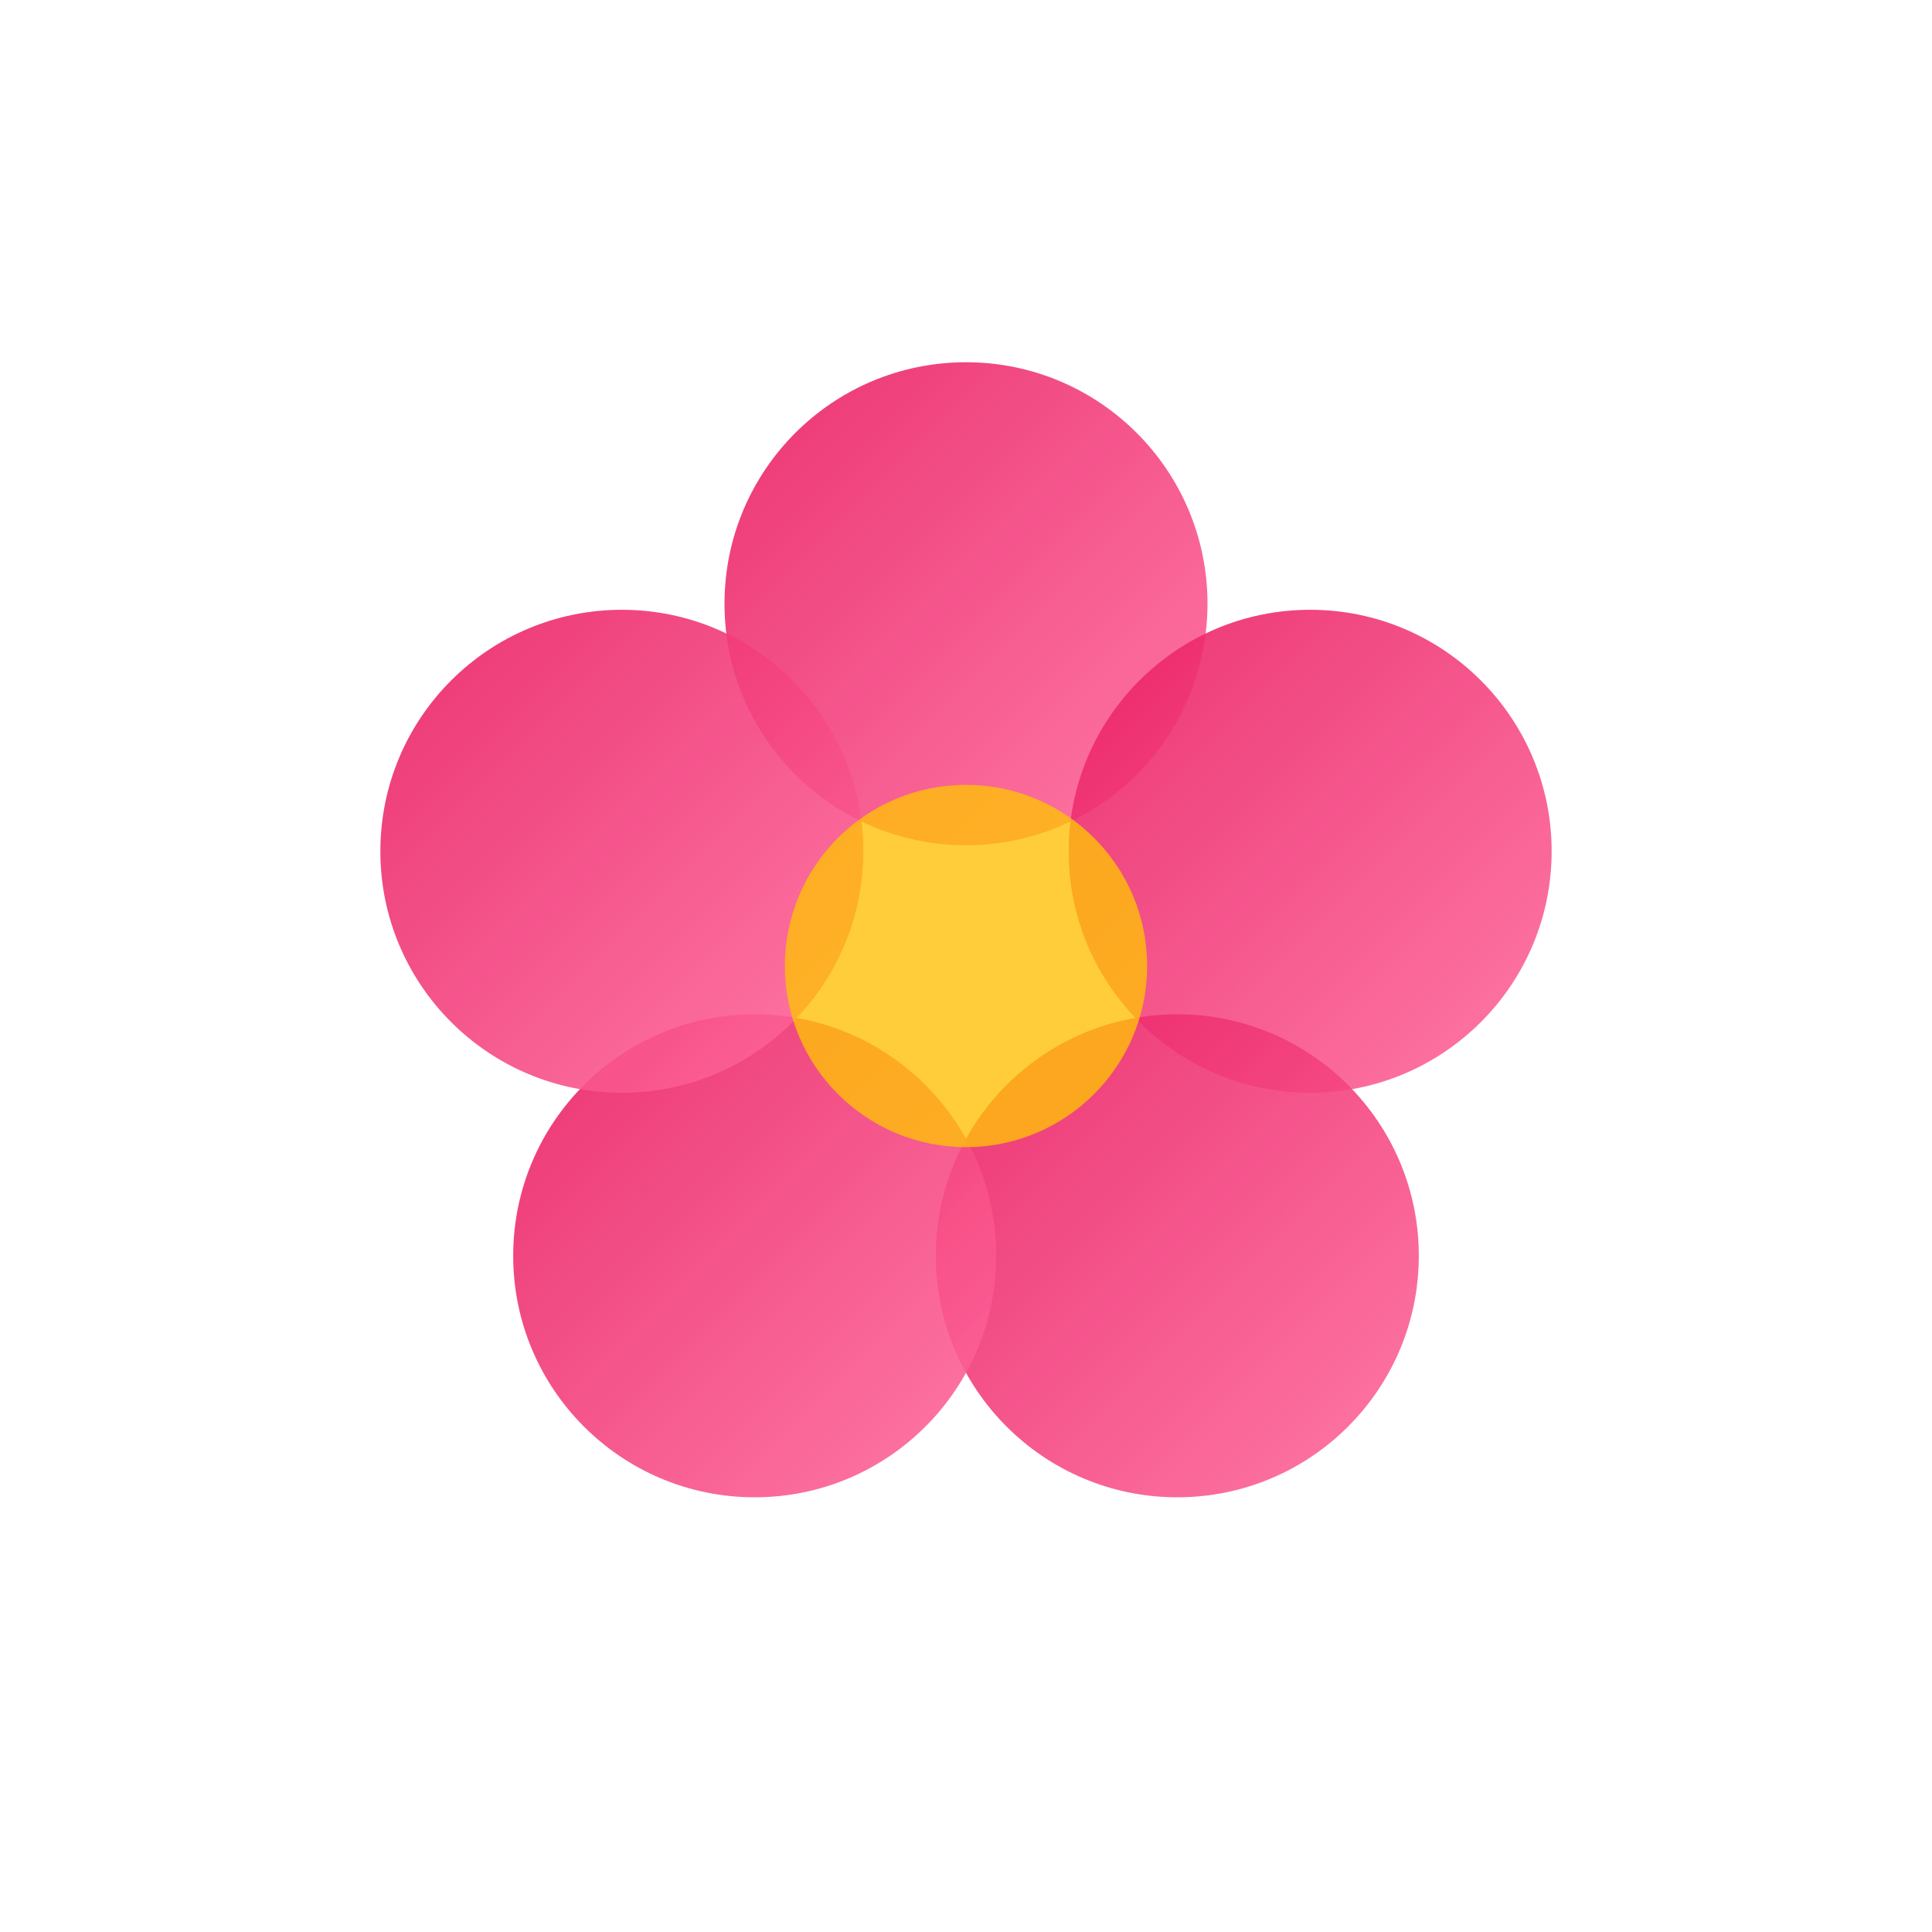
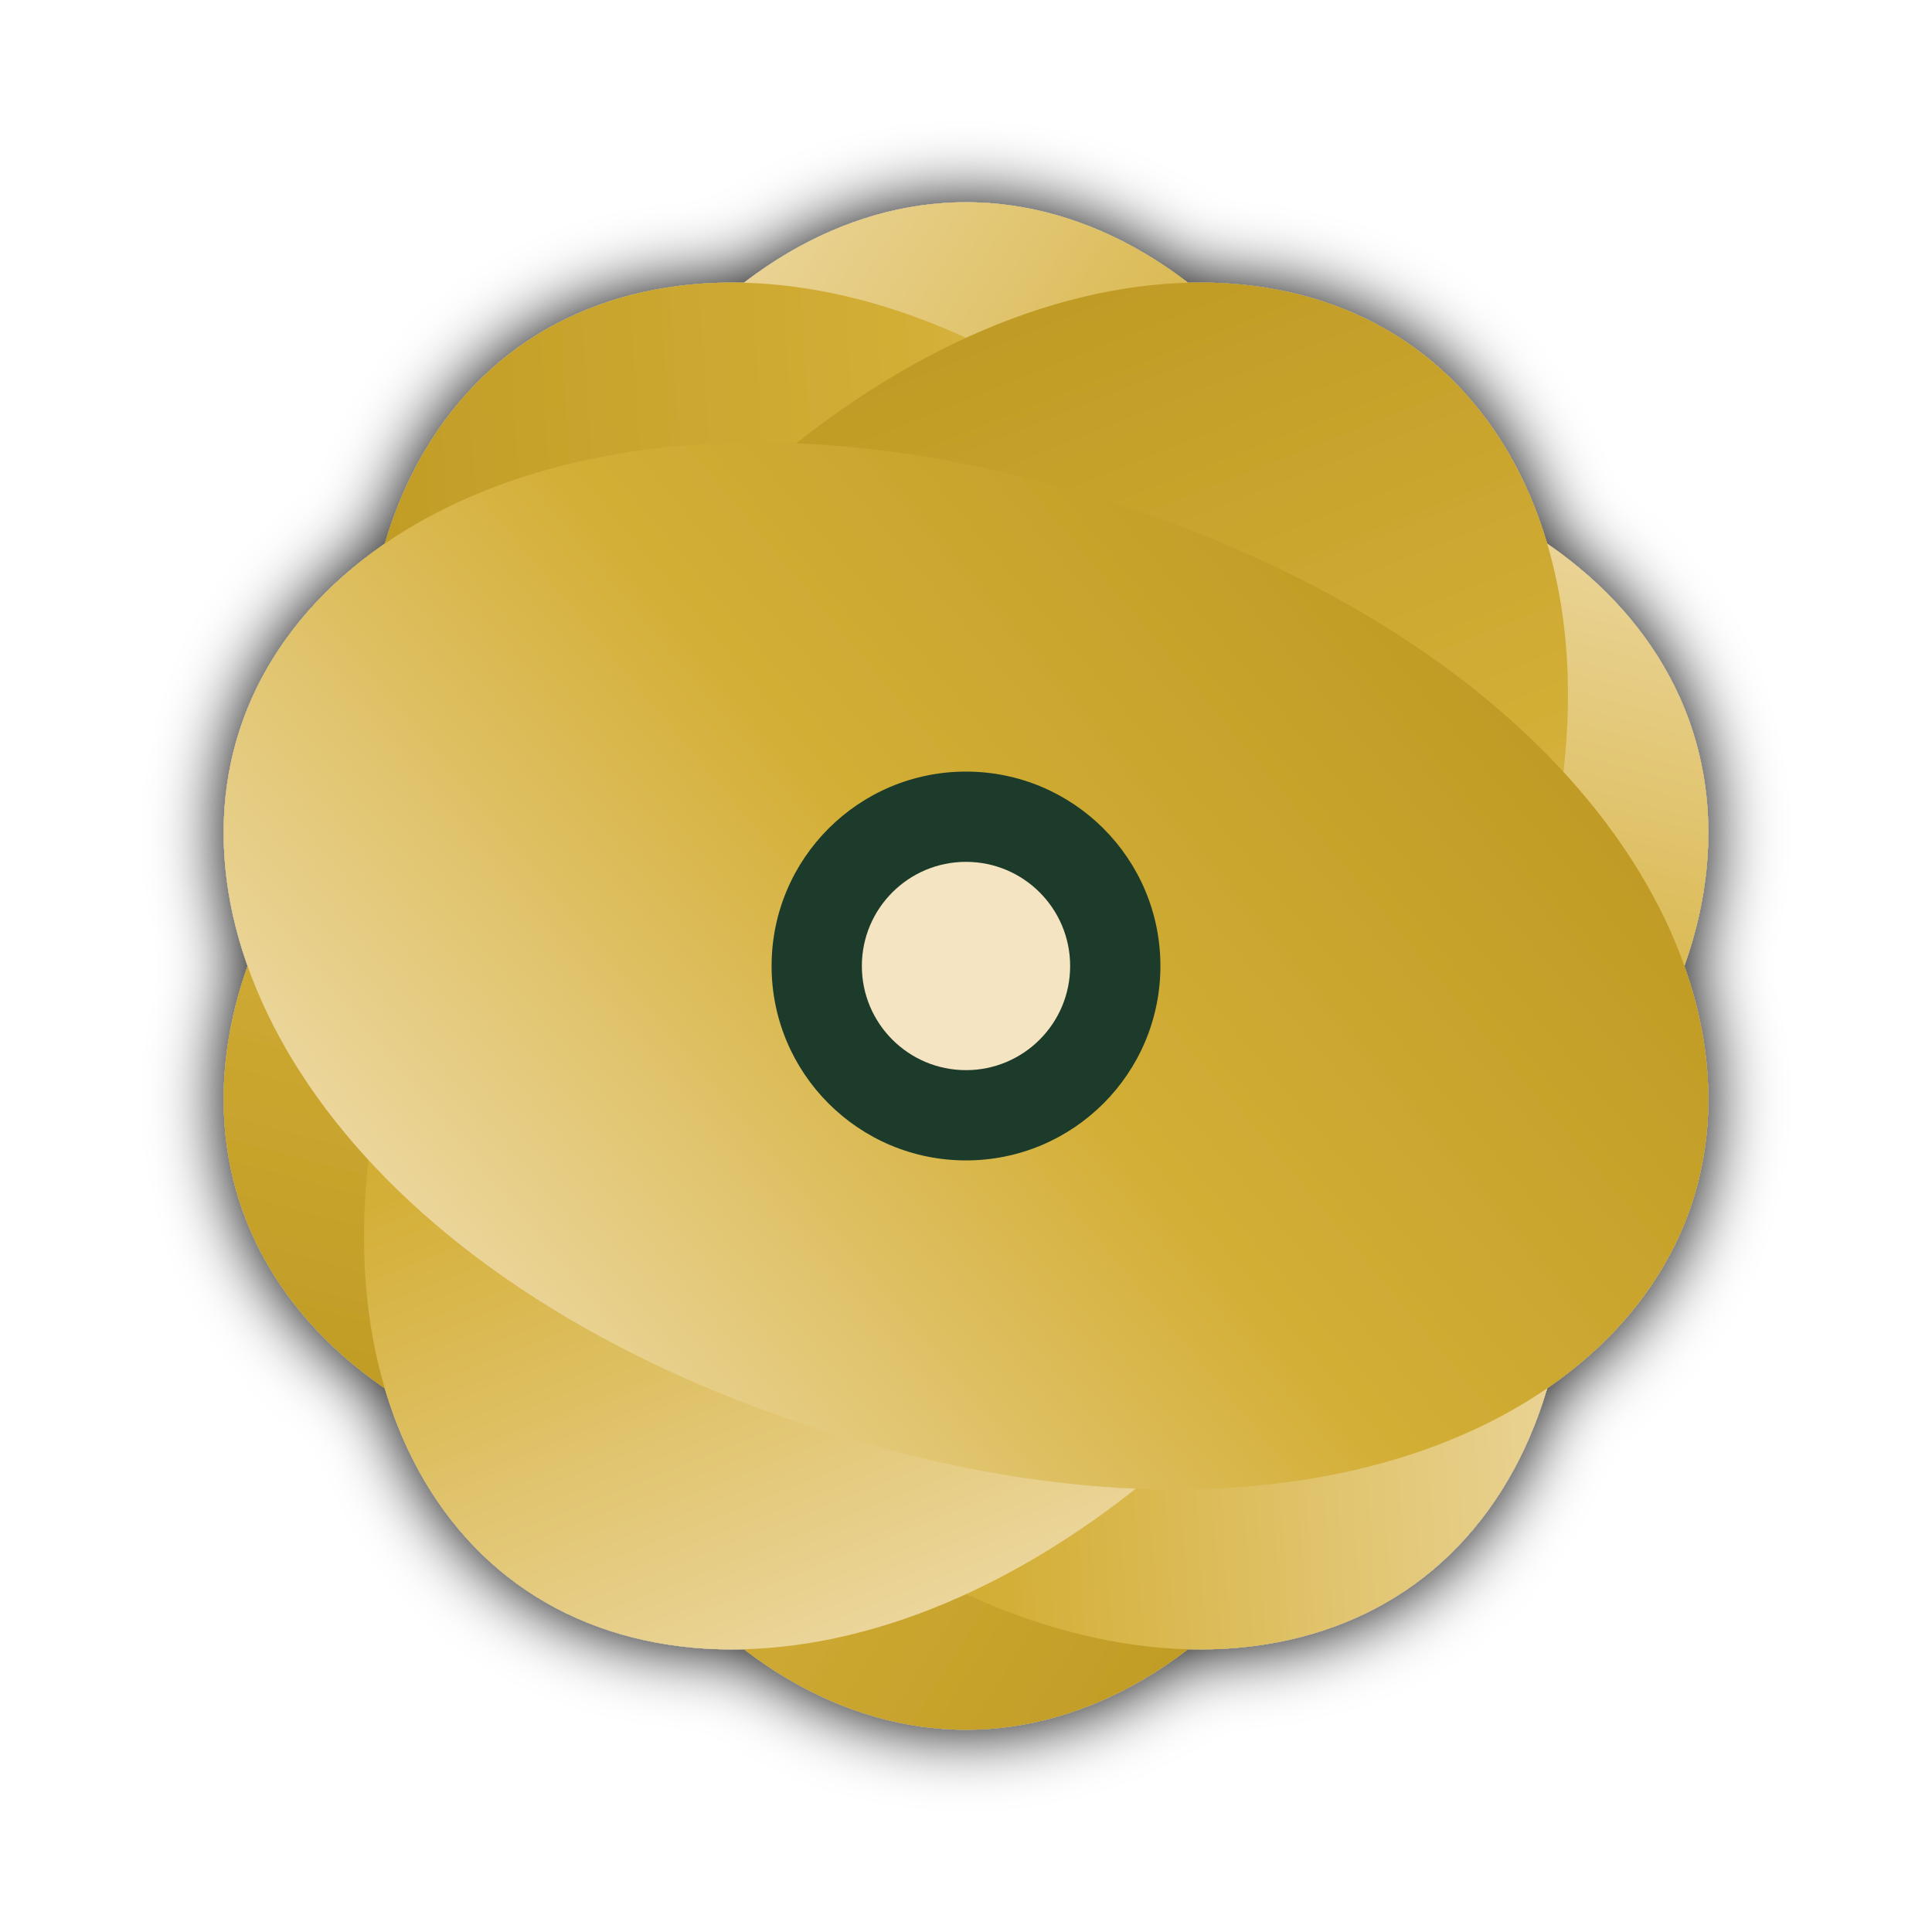
<svg xmlns="http://www.w3.org/2000/svg" width="32" height="32" viewBox="0 0 32 32">
  <defs>
-     <linearGradient id="flowerGradient" x1="0%" y1="0%" x2="100%" y2="100%">
-       <stop offset="0%" style="stop-color:#E91E63;stop-opacity:1" />
-       <stop offset="100%" style="stop-color:#FF6B9D;stop-opacity:1" />
+     <linearGradient id="goldGradient" x1="0%" y1="0%" x2="100%" y2="100%">
+       <stop offset="0%" style="stop-color:#F4E4C1;stop-opacity:1" />
+       <stop offset="50%" style="stop-color:#D4AF37;stop-opacity:1" />
+       <stop offset="100%" style="stop-color:#B8941F;stop-opacity:1" />
    </linearGradient>
+     <filter id="subtleGlow" x="-20%" y="-20%" width="140%" height="140%">
+       <feGaussianBlur in="SourceAlpha" stdDeviation="0.5" result="blur" />
+       <feComposite in="SourceGraphic" in2="blur" operator="over" />
+     </filter>
  </defs>
-   <g transform="translate(16,16)">
-     <circle cx="0" cy="-6" r="4" fill="url(#flowerGradient)" opacity="0.9" />
-     <circle cx="5.7" cy="-1.9" r="4" fill="url(#flowerGradient)" opacity="0.9" />
-     <circle cx="3.5" cy="4.8" r="4" fill="url(#flowerGradient)" opacity="0.9" />
-     <circle cx="-3.5" cy="4.8" r="4" fill="url(#flowerGradient)" opacity="0.9" />
-     <circle cx="-5.7" cy="-1.9" r="4" fill="url(#flowerGradient)" opacity="0.9" />
-     <circle cx="0" cy="0" r="3" fill="#FFC107" opacity="0.8" />
+   <g transform="translate(16,16) scale(1.15)" filter="url(#subtleGlow)">
+     <path d="M0,-11 C3.5,-11 7,-7 7,0 C7,7 3.5,11 0,11 C-3.5,11 -7,7 -7,0 C-7,-7 -3.5,-11 0,-11" fill="url(#goldGradient)" transform="rotate(0)" />
+     <path d="M0,-11 C3.5,-11 7,-7 7,0 C7,7 3.5,11 0,11 C-3.5,11 -7,7 -7,0 C-7,-7 -3.5,-11 0,-11" fill="url(#goldGradient)" transform="rotate(72)" />
+     <path d="M0,-11 C3.5,-11 7,-7 7,0 C7,7 3.5,11 0,11 C-3.5,11 -7,7 -7,0 C-7,-7 -3.5,-11 0,-11" fill="url(#goldGradient)" transform="rotate(144)" />
+     <path d="M0,-11 C3.5,-11 7,-7 7,0 C7,7 3.5,11 0,11 C-3.5,11 -7,7 -7,0 C-7,-7 -3.5,-11 0,-11" fill="url(#goldGradient)" transform="rotate(216)" />
+     <path d="M0,-11 C3.5,-11 7,-7 7,0 C7,7 3.5,11 0,11 C-3.5,11 -7,7 -7,0 C-7,-7 -3.5,-11 0,-11" fill="url(#goldGradient)" transform="rotate(288)" />
+     <circle cx="0" cy="0" r="2.8" fill="#1B3A2B" />
+     <circle cx="0" cy="0" r="1.5" fill="#F4E4C1" />
  </g>
</svg>
